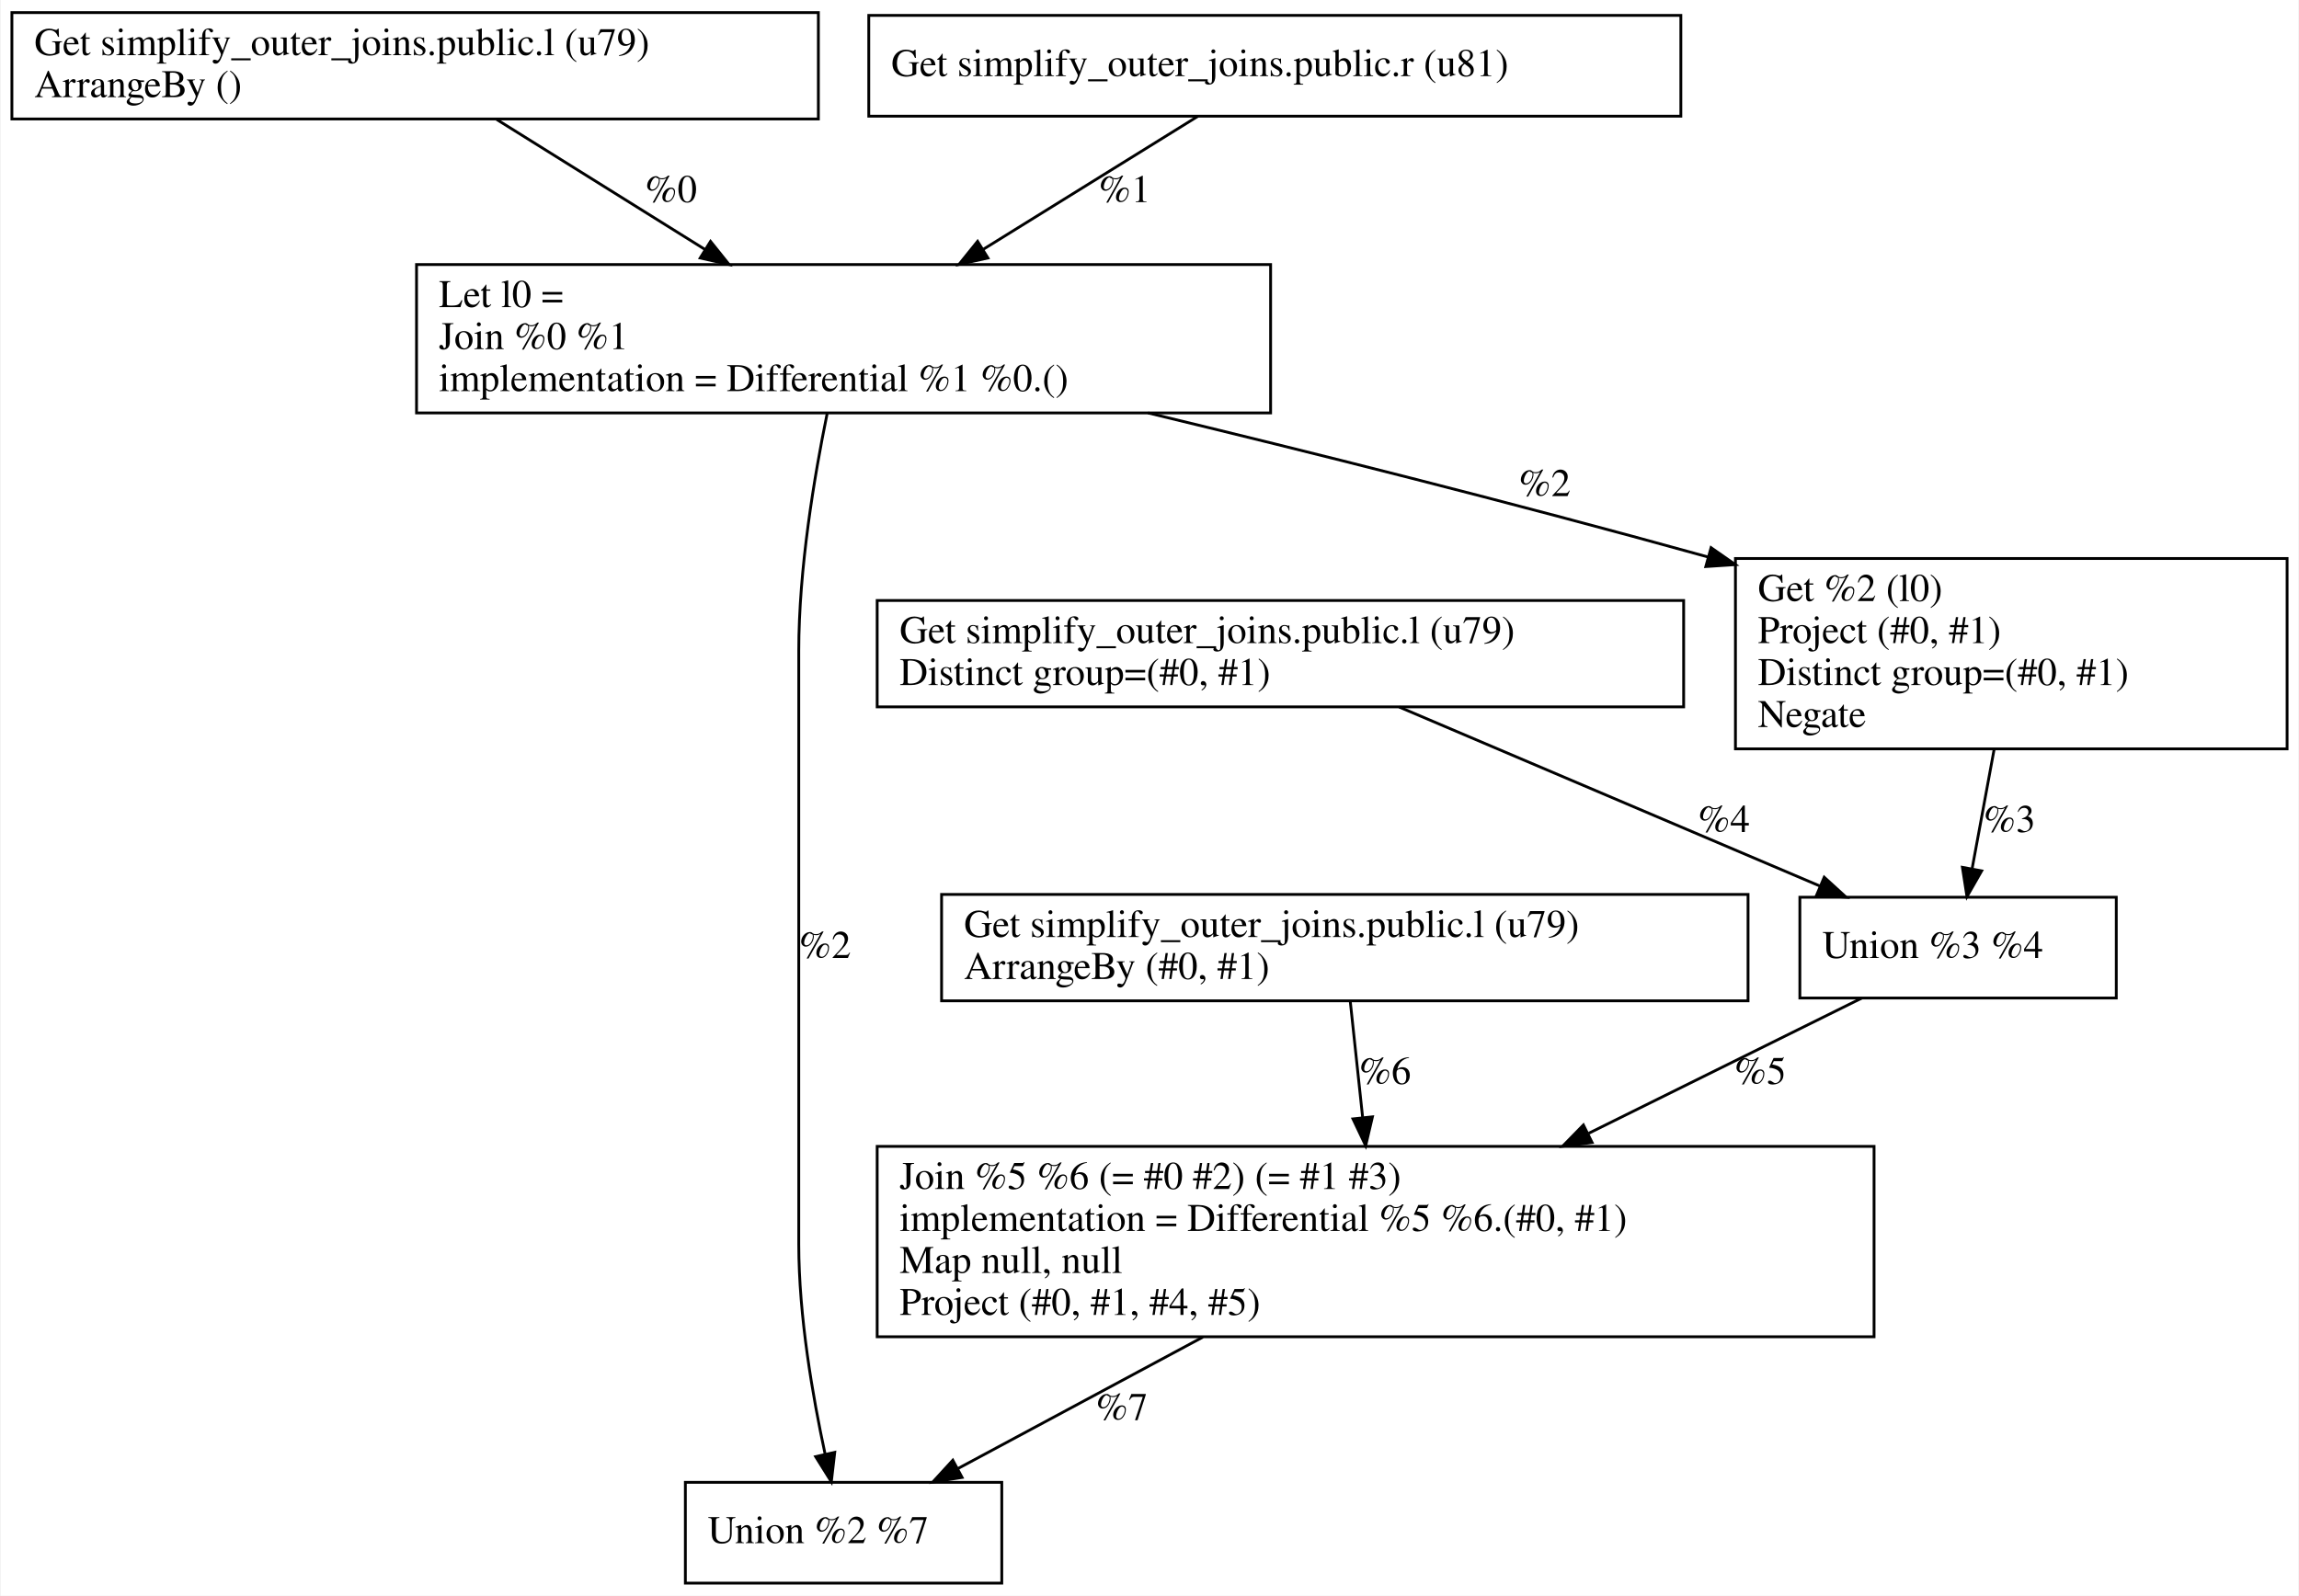
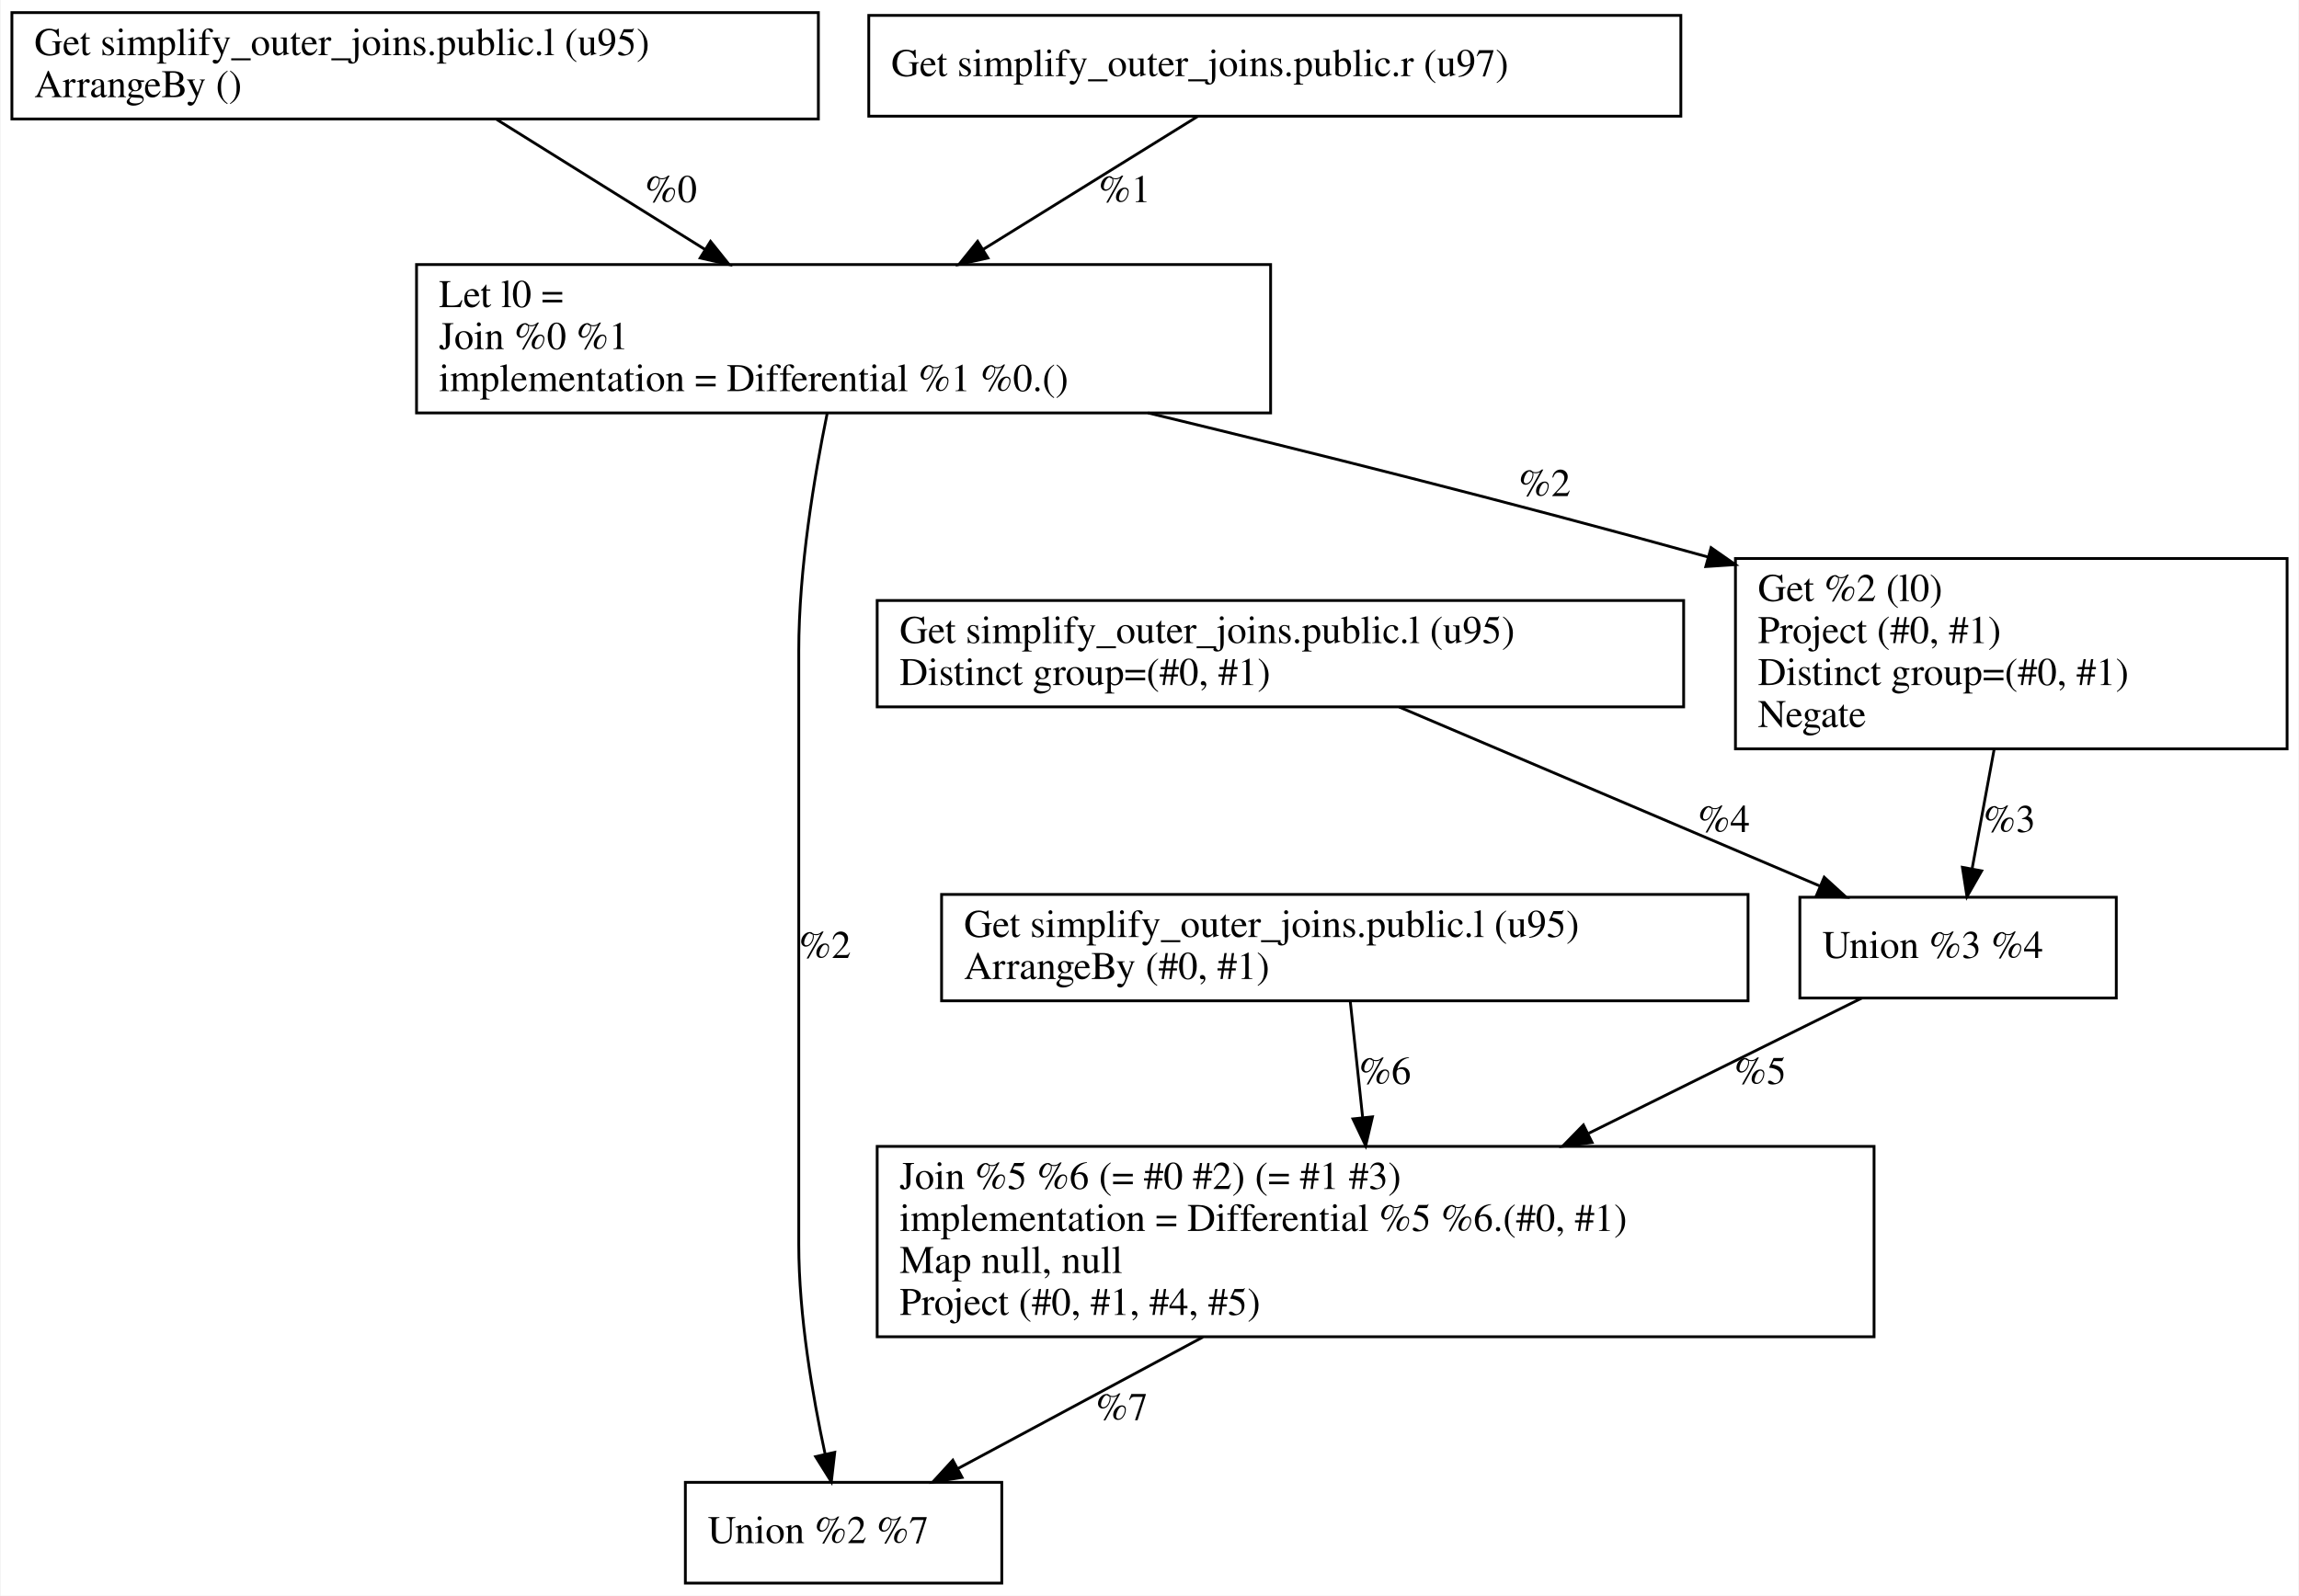
<svg xmlns="http://www.w3.org/2000/svg" width="821pt" height="570pt" viewBox="0.00 0.00 820.50 570.00">
  <g id="graph0" class="graph" transform="scale(1 1) rotate(0) translate(4 566)">
    <polygon fill="white" stroke="transparent" points="-4,4 -4,-566 816.5,-566 816.5,4 -4,4" />
    <g id="node1" class="node">
      <polygon fill="none" stroke="black" points="0,-523.5 0,-561.5 288,-561.5 288,-523.5 0,-523.5" />
-       <text text-anchor="start" x="8" y="-546.3" font-family="Times,serif" font-size="14.00">Get simplify_outer_joins.public.l (u79)</text>
+       <text text-anchor="start" x="8" y="-546.3" font-family="Times,serif" font-size="14.00">Get simplify_outer_joins.public.l (u95)</text>
      <text text-anchor="start" x="8" y="-531.3" font-family="Times,serif" font-size="14.00"> ArrangeBy ()</text>
    </g>
    <g id="node3" class="node">
      <polygon fill="none" stroke="black" points="144.5,-418.5 144.5,-471.5 449.5,-471.5 449.5,-418.5 144.5,-418.5" />
      <text text-anchor="start" x="152.5" y="-456.3" font-family="Times,serif" font-size="14.00">Let l0 =</text>
      <text text-anchor="start" x="152.5" y="-441.3" font-family="Times,serif" font-size="14.00"> Join %0 %1</text>
      <text text-anchor="start" x="152.5" y="-426.3" font-family="Times,serif" font-size="14.00"> implementation = Differential %1 %0.()</text>
    </g>
-     <g id="edge4" class="edge">
+     <g id="edge1" class="edge">
      <path fill="none" stroke="black" d="M173.14,-523.31C194.16,-510.19 223.04,-492.17 247.63,-476.82" />
      <polygon fill="black" stroke="black" points="249.49,-479.78 256.12,-471.51 245.79,-473.84 249.49,-479.78" />
      <text text-anchor="start" x="226" y="-493.8" font-family="Times,serif" font-size="14.00">%0</text>
    </g>
    <g id="node2" class="node">
      <polygon fill="none" stroke="black" points="306,-524.5 306,-560.5 596,-560.5 596,-524.5 306,-524.5" />
-       <text text-anchor="start" x="314" y="-538.8" font-family="Times,serif" font-size="14.00">Get simplify_outer_joins.public.r (u81)</text>
+       <text text-anchor="start" x="314" y="-538.8" font-family="Times,serif" font-size="14.00">Get simplify_outer_joins.public.r (u97)</text>
    </g>
-     <g id="edge6" class="edge">
+     <g id="edge8" class="edge">
      <path fill="none" stroke="black" d="M423.47,-524.43C402.26,-511.28 372.38,-492.74 346.98,-477" />
      <polygon fill="black" stroke="black" points="348.55,-473.85 338.21,-471.55 344.86,-479.8 348.55,-473.85" />
      <text text-anchor="start" x="388" y="-493.8" font-family="Times,serif" font-size="14.00">%1</text>
    </g>
    <g id="node4" class="node">
      <polygon fill="none" stroke="black" points="615.5,-298.5 615.5,-366.5 812.5,-366.5 812.5,-298.5 615.5,-298.5" />
      <text text-anchor="start" x="623.5" y="-351.3" font-family="Times,serif" font-size="14.00">Get %2 (l0)</text>
      <text text-anchor="start" x="623.5" y="-336.3" font-family="Times,serif" font-size="14.00"> Project (#0, #1)</text>
      <text text-anchor="start" x="623.5" y="-321.3" font-family="Times,serif" font-size="14.00"> Distinct group=(#0, #1)</text>
      <text text-anchor="start" x="623.5" y="-306.3" font-family="Times,serif" font-size="14.00"> Negate</text>
    </g>
-     <g id="edge1" class="edge">
+     <g id="edge4" class="edge">
      <path fill="none" stroke="black" d="M405.72,-418.5C462.56,-404.78 533.45,-387.09 605.74,-367.03" />
      <polygon fill="black" stroke="black" points="606.79,-370.37 615.48,-364.31 604.91,-363.62 606.79,-370.37" />
      <text text-anchor="start" x="538" y="-388.8" font-family="Times,serif" font-size="14.00">%2</text>
    </g>
    <g id="node9" class="node">
      <polygon fill="none" stroke="black" points="240.5,-0.5 240.5,-36.5 353.5,-36.5 353.5,-0.5 240.5,-0.5" />
      <text text-anchor="start" x="248.5" y="-14.8" font-family="Times,serif" font-size="14.00">Union %2 %7</text>
    </g>
-     <g id="edge8" class="edge">
+     <g id="edge5" class="edge">
      <path fill="none" stroke="black" d="M291.13,-418.25C286.57,-395.96 281,-362.77 281,-333.5 281,-333.5 281,-333.5 281,-121.5 281,-95.86 286,-67.02 290.41,-46.57" />
      <polygon fill="black" stroke="black" points="293.85,-47.22 292.63,-36.7 287.02,-45.68 293.85,-47.22" />
      <text text-anchor="start" x="281" y="-223.8" font-family="Times,serif" font-size="14.00">%2</text>
    </g>
    <g id="node6" class="node">
      <polygon fill="none" stroke="black" points="638.5,-209.5 638.5,-245.5 751.5,-245.5 751.5,-209.5 638.5,-209.5" />
      <text text-anchor="start" x="646.5" y="-223.8" font-family="Times,serif" font-size="14.00">Union %3 %4</text>
    </g>
    <g id="edge3" class="edge">
      <path fill="none" stroke="black" d="M707.88,-298.34C705.36,-284.65 702.47,-268.97 700.06,-255.94" />
      <polygon fill="black" stroke="black" points="703.43,-254.92 698.18,-245.72 696.55,-256.19 703.43,-254.92" />
      <text text-anchor="start" x="704" y="-268.8" font-family="Times,serif" font-size="14.00">%3</text>
    </g>
    <g id="node5" class="node">
      <polygon fill="none" stroke="black" points="309,-313.5 309,-351.5 597,-351.5 597,-313.5 309,-313.5" />
-       <text text-anchor="start" x="317" y="-336.3" font-family="Times,serif" font-size="14.00">Get simplify_outer_joins.public.l (u79)</text>
+       <text text-anchor="start" x="317" y="-336.3" font-family="Times,serif" font-size="14.00">Get simplify_outer_joins.public.l (u95)</text>
      <text text-anchor="start" x="317" y="-321.3" font-family="Times,serif" font-size="14.00"> Distinct group=(#0, #1)</text>
    </g>
-     <g id="edge5" class="edge">
+     <g id="edge6" class="edge">
      <path fill="none" stroke="black" d="M495.43,-313.44C537.36,-295.6 601.46,-268.31 645.64,-249.51" />
      <polygon fill="black" stroke="black" points="647.2,-252.65 655.03,-245.51 644.46,-246.21 647.2,-252.65" />
      <text text-anchor="start" x="602" y="-268.8" font-family="Times,serif" font-size="14.00">%4</text>
    </g>
    <g id="node8" class="node">
      <polygon fill="none" stroke="black" points="309,-88.5 309,-156.5 665,-156.5 665,-88.5 309,-88.5" />
      <text text-anchor="start" x="317" y="-141.3" font-family="Times,serif" font-size="14.00">Join %5 %6 (= #0 #2) (= #1 #3)</text>
      <text text-anchor="start" x="317" y="-126.3" font-family="Times,serif" font-size="14.00"> implementation = Differential %5 %6.(#0, #1)</text>
      <text text-anchor="start" x="317" y="-111.3" font-family="Times,serif" font-size="14.00"> Map null, null</text>
      <text text-anchor="start" x="317" y="-96.3" font-family="Times,serif" font-size="14.00"> Project (#0, #1, #4, #5)</text>
    </g>
    <g id="edge7" class="edge">
      <path fill="none" stroke="black" d="M660.65,-209.49C634.18,-196.38 596.56,-177.75 563.11,-161.19" />
      <polygon fill="black" stroke="black" points="564.31,-157.88 553.79,-156.57 561.2,-164.15 564.31,-157.88" />
      <text text-anchor="start" x="615" y="-178.8" font-family="Times,serif" font-size="14.00">%5</text>
    </g>
    <g id="node7" class="node">
      <polygon fill="none" stroke="black" points="332,-208.5 332,-246.5 620,-246.5 620,-208.5 332,-208.5" />
-       <text text-anchor="start" x="340" y="-231.3" font-family="Times,serif" font-size="14.00">Get simplify_outer_joins.public.l (u79)</text>
+       <text text-anchor="start" x="340" y="-231.3" font-family="Times,serif" font-size="14.00">Get simplify_outer_joins.public.l (u95)</text>
      <text text-anchor="start" x="340" y="-216.3" font-family="Times,serif" font-size="14.00"> ArrangeBy (#0, #1)</text>
    </g>
    <g id="edge9" class="edge">
      <path fill="none" stroke="black" d="M477.97,-208.09C479.19,-196.63 480.82,-181.39 482.35,-167" />
      <polygon fill="black" stroke="black" points="485.87,-167.06 483.45,-156.74 478.91,-166.32 485.87,-167.06" />
      <text text-anchor="start" x="481" y="-178.8" font-family="Times,serif" font-size="14.00">%6</text>
    </g>
    <g id="edge2" class="edge">
      <path fill="none" stroke="black" d="M425.31,-88.38C396.65,-73 363.36,-55.12 337.87,-41.44" />
      <polygon fill="black" stroke="black" points="339.32,-38.25 328.85,-36.6 336.01,-44.41 339.32,-38.25" />
      <text text-anchor="start" x="387" y="-58.8" font-family="Times,serif" font-size="14.00">%7</text>
    </g>
  </g>
</svg>
